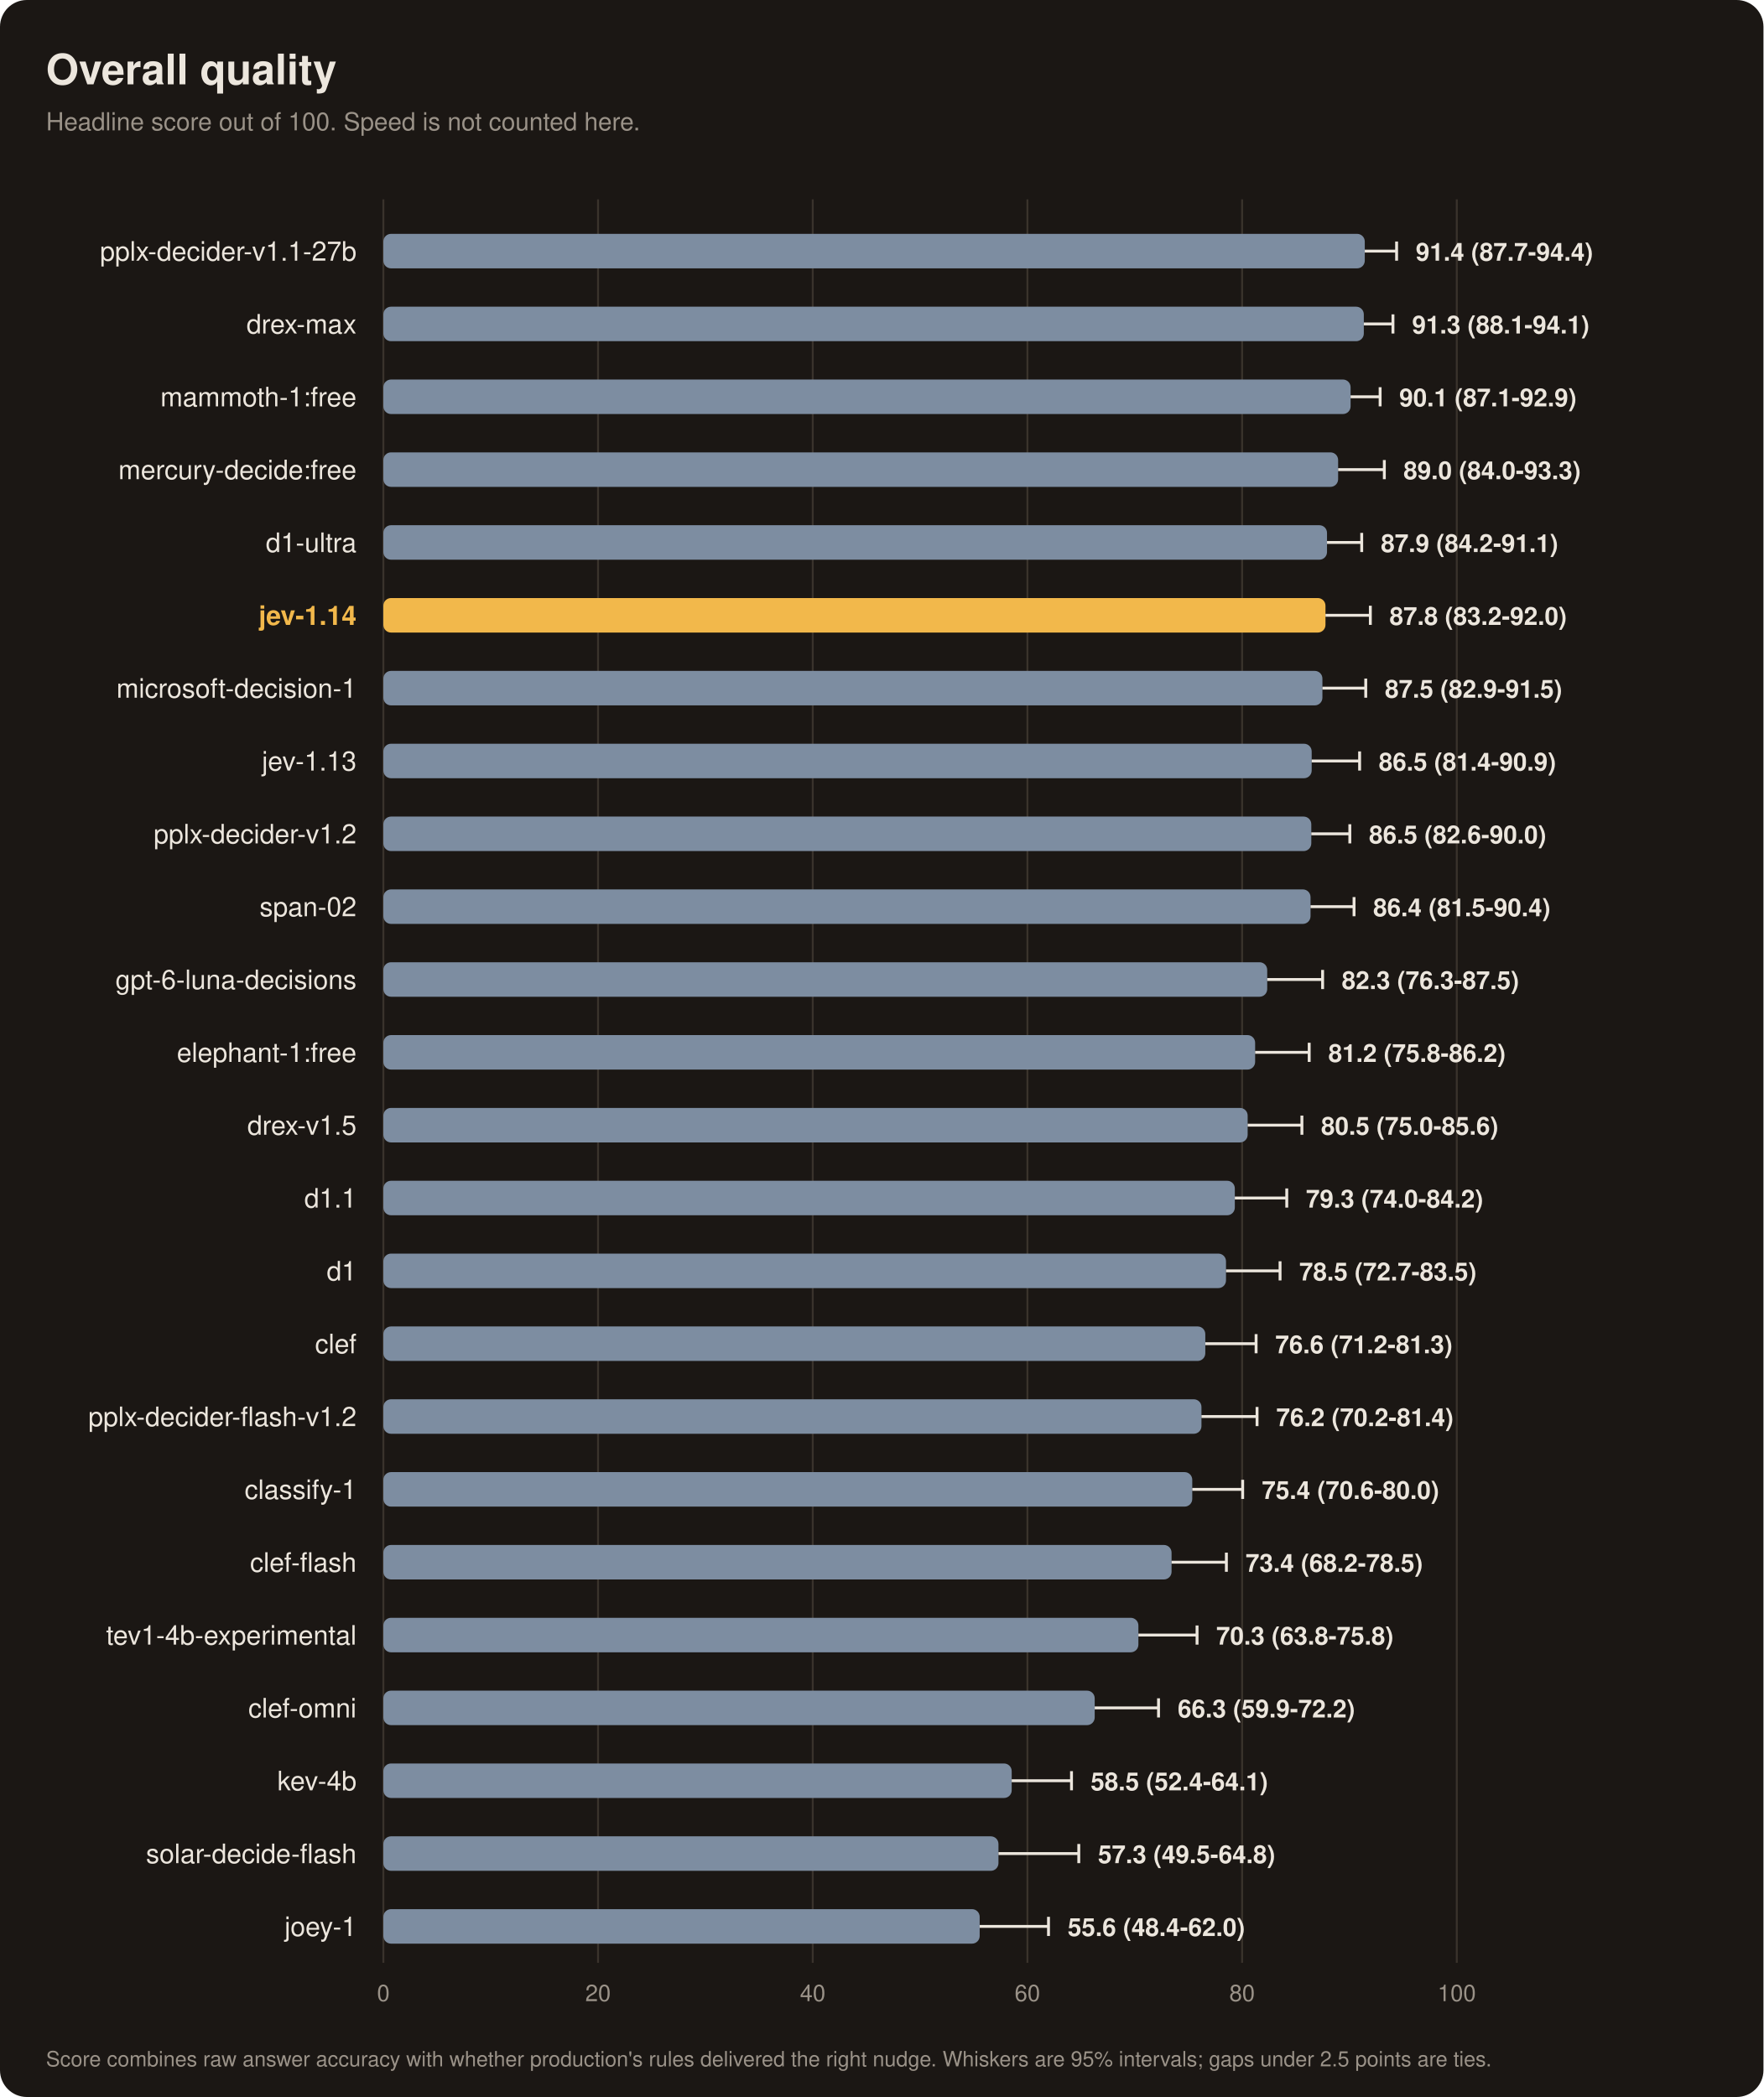
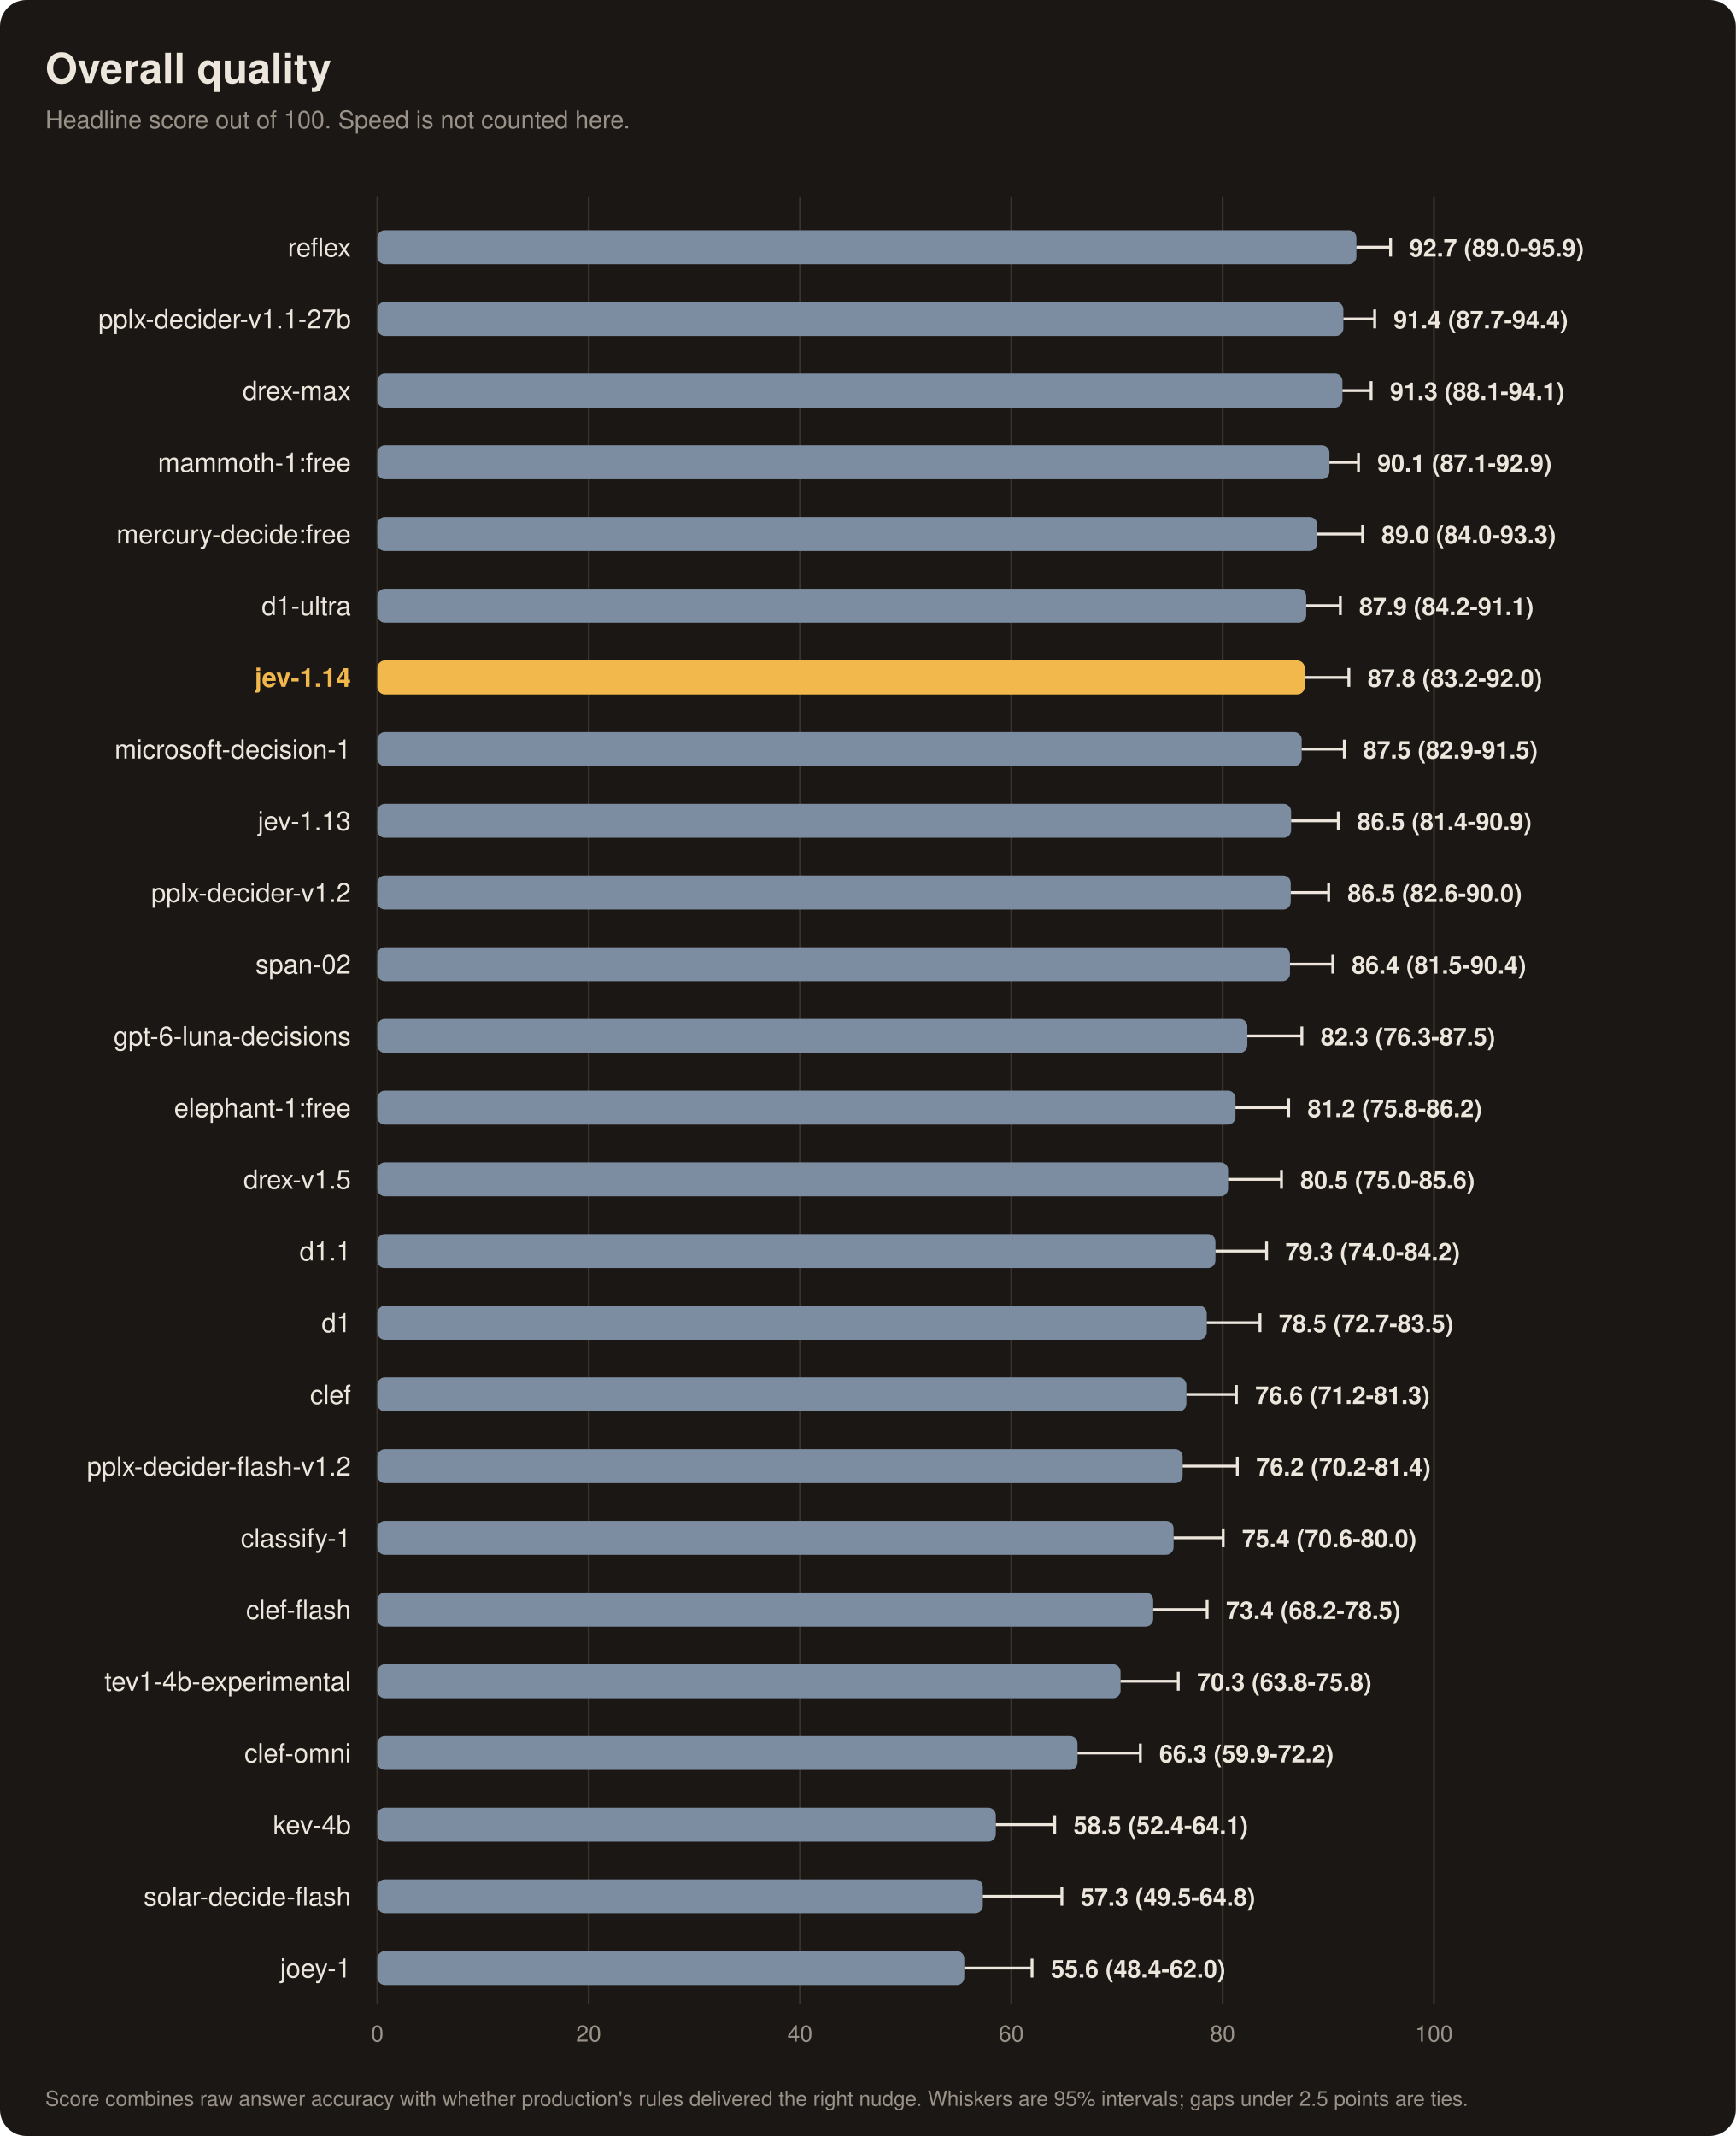
- <svg xmlns="http://www.w3.org/2000/svg" viewBox="0 0 920 1094" width="920" role="img" aria-label="Overall quality" font-family="-apple-system,BlinkMacSystemFont,'Segoe UI',Helvetica,Arial,sans-serif">
-   <rect width="920" height="1094" rx="14" fill="#1b1714" />
+ <svg xmlns="http://www.w3.org/2000/svg" viewBox="0 0 920 1132" width="920" role="img" aria-label="Overall quality" font-family="-apple-system,BlinkMacSystemFont,'Segoe UI',Helvetica,Arial,sans-serif">
+   <rect width="920" height="1132" rx="14" fill="#1b1714" />
  <text x="24.0" y="44.0" font-size="22" font-weight="700" fill="#ece6dd" text-anchor="start">Overall quality</text>
  <text x="24.0" y="68.0" font-size="13" font-weight="400" fill="#9a9288" text-anchor="start">Headline score out of 100. Speed is not counted here.</text>
-   <line x1="200.0" y1="104.0" x2="200.0" y2="1024.0" stroke="#3a332c" stroke-width="1.0" />
-   <text x="200.0" y="1044.0" font-size="12" font-weight="400" fill="#9a9288" text-anchor="middle">0</text>
-   <line x1="312.0" y1="104.0" x2="312.0" y2="1024.0" stroke="#3a332c" stroke-width="1.0" />
-   <text x="312.0" y="1044.0" font-size="12" font-weight="400" fill="#9a9288" text-anchor="middle">20</text>
-   <line x1="424.0" y1="104.0" x2="424.0" y2="1024.0" stroke="#3a332c" stroke-width="1.0" />
-   <text x="424.0" y="1044.0" font-size="12" font-weight="400" fill="#9a9288" text-anchor="middle">40</text>
-   <line x1="536.0" y1="104.0" x2="536.0" y2="1024.0" stroke="#3a332c" stroke-width="1.0" />
-   <text x="536.0" y="1044.0" font-size="12" font-weight="400" fill="#9a9288" text-anchor="middle">60</text>
-   <line x1="648.0" y1="104.0" x2="648.0" y2="1024.0" stroke="#3a332c" stroke-width="1.0" />
-   <text x="648.0" y="1044.0" font-size="12" font-weight="400" fill="#9a9288" text-anchor="middle">80</text>
-   <line x1="760.0" y1="104.0" x2="760.0" y2="1024.0" stroke="#3a332c" stroke-width="1.0" />
-   <text x="760.0" y="1044.0" font-size="12" font-weight="400" fill="#9a9288" text-anchor="middle">100</text>
-   <text x="186.0" y="136.0" font-size="14" font-weight="500" fill="#ece6dd" text-anchor="end">pplx-decider-v1.1-27b</text>
-   <rect x="200.0" y="122.0" width="512.0" height="18.0" rx="4.0" fill="#7d8da1" />
-   <line x1="712.0" y1="131.0" x2="728.6" y2="131.0" stroke="#ece6dd" stroke-width="1.5" />
-   <line x1="728.6" y1="126.0" x2="728.6" y2="136.0" stroke="#ece6dd" stroke-width="1.5" />
-   <text x="738.6" y="136.0" font-size="13" font-weight="600" fill="#ece6dd" text-anchor="start">91.4  (87.7-94.4)</text>
-   <text x="186.0" y="174.0" font-size="14" font-weight="500" fill="#ece6dd" text-anchor="end">drex-max</text>
-   <rect x="200.0" y="160.0" width="511.5" height="18.0" rx="4.0" fill="#7d8da1" />
-   <line x1="711.5" y1="169.0" x2="726.7" y2="169.0" stroke="#ece6dd" stroke-width="1.5" />
-   <line x1="726.7" y1="164.0" x2="726.7" y2="174.0" stroke="#ece6dd" stroke-width="1.5" />
-   <text x="736.7" y="174.0" font-size="13" font-weight="600" fill="#ece6dd" text-anchor="start">91.3  (88.1-94.1)</text>
-   <text x="186.0" y="212.0" font-size="14" font-weight="500" fill="#ece6dd" text-anchor="end">mammoth-1:free</text>
-   <rect x="200.0" y="198.0" width="504.6" height="18.0" rx="4.0" fill="#7d8da1" />
-   <line x1="704.6" y1="207.0" x2="720.0" y2="207.0" stroke="#ece6dd" stroke-width="1.5" />
-   <line x1="720.0" y1="202.0" x2="720.0" y2="212.0" stroke="#ece6dd" stroke-width="1.5" />
-   <text x="730.0" y="212.0" font-size="13" font-weight="600" fill="#ece6dd" text-anchor="start">90.1  (87.1-92.9)</text>
-   <text x="186.0" y="250.0" font-size="14" font-weight="500" fill="#ece6dd" text-anchor="end">mercury-decide:free</text>
-   <rect x="200.0" y="236.0" width="498.1" height="18.0" rx="4.0" fill="#7d8da1" />
-   <line x1="698.1" y1="245.0" x2="722.2" y2="245.0" stroke="#ece6dd" stroke-width="1.5" />
-   <line x1="722.2" y1="240.0" x2="722.2" y2="250.0" stroke="#ece6dd" stroke-width="1.5" />
-   <text x="732.2" y="250.0" font-size="13" font-weight="600" fill="#ece6dd" text-anchor="start">89.0  (84.0-93.3)</text>
-   <text x="186.0" y="288.0" font-size="14" font-weight="500" fill="#ece6dd" text-anchor="end">d1-ultra</text>
-   <rect x="200.0" y="274.0" width="492.3" height="18.0" rx="4.0" fill="#7d8da1" />
-   <line x1="692.3" y1="283.0" x2="710.4" y2="283.0" stroke="#ece6dd" stroke-width="1.5" />
-   <line x1="710.4" y1="278.0" x2="710.4" y2="288.0" stroke="#ece6dd" stroke-width="1.5" />
-   <text x="720.4" y="288.0" font-size="13" font-weight="600" fill="#ece6dd" text-anchor="start">87.9  (84.2-91.1)</text>
-   <text x="186.0" y="326.0" font-size="14" font-weight="700" fill="#f2b84b" text-anchor="end">jev-1.14</text>
-   <rect x="200.0" y="312.0" width="491.5" height="18.0" rx="4.0" fill="#f2b84b" />
-   <line x1="691.5" y1="321.0" x2="714.9" y2="321.0" stroke="#ece6dd" stroke-width="1.5" />
-   <line x1="714.9" y1="316.0" x2="714.9" y2="326.0" stroke="#ece6dd" stroke-width="1.5" />
-   <text x="724.9" y="326.0" font-size="13" font-weight="600" fill="#ece6dd" text-anchor="start">87.8  (83.2-92.0)</text>
-   <text x="186.0" y="364.0" font-size="14" font-weight="500" fill="#ece6dd" text-anchor="end">microsoft-decision-1</text>
-   <rect x="200.0" y="350.0" width="489.9" height="18.0" rx="4.0" fill="#7d8da1" />
-   <line x1="689.9" y1="359.0" x2="712.5" y2="359.0" stroke="#ece6dd" stroke-width="1.5" />
-   <line x1="712.5" y1="354.0" x2="712.5" y2="364.0" stroke="#ece6dd" stroke-width="1.5" />
-   <text x="722.5" y="364.0" font-size="13" font-weight="600" fill="#ece6dd" text-anchor="start">87.5  (82.9-91.5)</text>
-   <text x="186.0" y="402.0" font-size="14" font-weight="500" fill="#ece6dd" text-anchor="end">jev-1.13</text>
-   <rect x="200.0" y="388.0" width="484.3" height="18.0" rx="4.0" fill="#7d8da1" />
-   <line x1="684.3" y1="397.0" x2="709.3" y2="397.0" stroke="#ece6dd" stroke-width="1.5" />
-   <line x1="709.3" y1="392.0" x2="709.3" y2="402.0" stroke="#ece6dd" stroke-width="1.5" />
-   <text x="719.3" y="402.0" font-size="13" font-weight="600" fill="#ece6dd" text-anchor="start">86.5  (81.4-90.9)</text>
-   <text x="186.0" y="440.0" font-size="14" font-weight="500" fill="#ece6dd" text-anchor="end">pplx-decider-v1.2</text>
-   <rect x="200.0" y="426.0" width="484.1" height="18.0" rx="4.0" fill="#7d8da1" />
-   <line x1="684.1" y1="435.0" x2="704.2" y2="435.0" stroke="#ece6dd" stroke-width="1.5" />
-   <line x1="704.2" y1="430.0" x2="704.2" y2="440.0" stroke="#ece6dd" stroke-width="1.5" />
-   <text x="714.2" y="440.0" font-size="13" font-weight="600" fill="#ece6dd" text-anchor="start">86.5  (82.6-90.0)</text>
-   <text x="186.0" y="478.0" font-size="14" font-weight="500" fill="#ece6dd" text-anchor="end">span-02</text>
-   <rect x="200.0" y="464.0" width="483.7" height="18.0" rx="4.0" fill="#7d8da1" />
-   <line x1="683.7" y1="473.0" x2="706.4" y2="473.0" stroke="#ece6dd" stroke-width="1.5" />
-   <line x1="706.4" y1="468.0" x2="706.4" y2="478.0" stroke="#ece6dd" stroke-width="1.5" />
-   <text x="716.4" y="478.0" font-size="13" font-weight="600" fill="#ece6dd" text-anchor="start">86.4  (81.5-90.4)</text>
-   <text x="186.0" y="516.0" font-size="14" font-weight="500" fill="#ece6dd" text-anchor="end">gpt-6-luna-decisions</text>
-   <rect x="200.0" y="502.0" width="461.1" height="18.0" rx="4.0" fill="#7d8da1" />
-   <line x1="661.1" y1="511.0" x2="690.0" y2="511.0" stroke="#ece6dd" stroke-width="1.5" />
-   <line x1="690.0" y1="506.0" x2="690.0" y2="516.0" stroke="#ece6dd" stroke-width="1.5" />
-   <text x="700.0" y="516.0" font-size="13" font-weight="600" fill="#ece6dd" text-anchor="start">82.3  (76.3-87.5)</text>
-   <text x="186.0" y="554.0" font-size="14" font-weight="500" fill="#ece6dd" text-anchor="end">elephant-1:free</text>
-   <rect x="200.0" y="540.0" width="454.8" height="18.0" rx="4.0" fill="#7d8da1" />
-   <line x1="654.8" y1="549.0" x2="683.0" y2="549.0" stroke="#ece6dd" stroke-width="1.5" />
-   <line x1="683.0" y1="544.0" x2="683.0" y2="554.0" stroke="#ece6dd" stroke-width="1.5" />
-   <text x="693.0" y="554.0" font-size="13" font-weight="600" fill="#ece6dd" text-anchor="start">81.2  (75.8-86.2)</text>
-   <text x="186.0" y="592.0" font-size="14" font-weight="500" fill="#ece6dd" text-anchor="end">drex-v1.5</text>
-   <rect x="200.0" y="578.0" width="450.9" height="18.0" rx="4.0" fill="#7d8da1" />
-   <line x1="650.9" y1="587.0" x2="679.2" y2="587.0" stroke="#ece6dd" stroke-width="1.5" />
-   <line x1="679.2" y1="582.0" x2="679.2" y2="592.0" stroke="#ece6dd" stroke-width="1.5" />
-   <text x="689.2" y="592.0" font-size="13" font-weight="600" fill="#ece6dd" text-anchor="start">80.5  (75.0-85.6)</text>
-   <text x="186.0" y="630.0" font-size="14" font-weight="500" fill="#ece6dd" text-anchor="end">d1.1</text>
-   <rect x="200.0" y="616.0" width="444.2" height="18.0" rx="4.0" fill="#7d8da1" />
-   <line x1="644.2" y1="625.0" x2="671.3" y2="625.0" stroke="#ece6dd" stroke-width="1.5" />
-   <line x1="671.3" y1="620.0" x2="671.3" y2="630.0" stroke="#ece6dd" stroke-width="1.5" />
-   <text x="681.3" y="630.0" font-size="13" font-weight="600" fill="#ece6dd" text-anchor="start">79.3  (74.0-84.2)</text>
-   <text x="186.0" y="668.0" font-size="14" font-weight="500" fill="#ece6dd" text-anchor="end">d1</text>
-   <rect x="200.0" y="654.0" width="439.6" height="18.0" rx="4.0" fill="#7d8da1" />
-   <line x1="639.6" y1="663.0" x2="667.8" y2="663.0" stroke="#ece6dd" stroke-width="1.5" />
-   <line x1="667.8" y1="658.0" x2="667.8" y2="668.0" stroke="#ece6dd" stroke-width="1.5" />
-   <text x="677.8" y="668.0" font-size="13" font-weight="600" fill="#ece6dd" text-anchor="start">78.5  (72.7-83.5)</text>
-   <text x="186.0" y="706.0" font-size="14" font-weight="500" fill="#ece6dd" text-anchor="end">clef</text>
-   <rect x="200.0" y="692.0" width="428.8" height="18.0" rx="4.0" fill="#7d8da1" />
-   <line x1="628.8" y1="701.0" x2="655.3" y2="701.0" stroke="#ece6dd" stroke-width="1.5" />
-   <line x1="655.3" y1="696.0" x2="655.3" y2="706.0" stroke="#ece6dd" stroke-width="1.5" />
-   <text x="665.3" y="706.0" font-size="13" font-weight="600" fill="#ece6dd" text-anchor="start">76.6  (71.2-81.3)</text>
-   <text x="186.0" y="744.0" font-size="14" font-weight="500" fill="#ece6dd" text-anchor="end">pplx-decider-flash-v1.2</text>
-   <rect x="200.0" y="730.0" width="426.8" height="18.0" rx="4.0" fill="#7d8da1" />
-   <line x1="626.8" y1="739.0" x2="655.8" y2="739.0" stroke="#ece6dd" stroke-width="1.5" />
-   <line x1="655.8" y1="734.0" x2="655.8" y2="744.0" stroke="#ece6dd" stroke-width="1.5" />
-   <text x="665.8" y="744.0" font-size="13" font-weight="600" fill="#ece6dd" text-anchor="start">76.2  (70.2-81.4)</text>
-   <text x="186.0" y="782.0" font-size="14" font-weight="500" fill="#ece6dd" text-anchor="end">classify-1</text>
-   <rect x="200.0" y="768.0" width="422.0" height="18.0" rx="4.0" fill="#7d8da1" />
-   <line x1="622.0" y1="777.0" x2="648.3" y2="777.0" stroke="#ece6dd" stroke-width="1.5" />
-   <line x1="648.3" y1="772.0" x2="648.3" y2="782.0" stroke="#ece6dd" stroke-width="1.5" />
-   <text x="658.3" y="782.0" font-size="13" font-weight="600" fill="#ece6dd" text-anchor="start">75.4  (70.6-80.0)</text>
-   <text x="186.0" y="820.0" font-size="14" font-weight="500" fill="#ece6dd" text-anchor="end">clef-flash</text>
-   <rect x="200.0" y="806.0" width="411.2" height="18.0" rx="4.0" fill="#7d8da1" />
-   <line x1="611.2" y1="815.0" x2="639.8" y2="815.0" stroke="#ece6dd" stroke-width="1.5" />
-   <line x1="639.8" y1="810.0" x2="639.8" y2="820.0" stroke="#ece6dd" stroke-width="1.5" />
-   <text x="649.8" y="820.0" font-size="13" font-weight="600" fill="#ece6dd" text-anchor="start">73.4  (68.2-78.5)</text>
-   <text x="186.0" y="858.0" font-size="14" font-weight="500" fill="#ece6dd" text-anchor="end">tev1-4b-experimental</text>
-   <rect x="200.0" y="844.0" width="393.9" height="18.0" rx="4.0" fill="#7d8da1" />
-   <line x1="593.9" y1="853.0" x2="624.5" y2="853.0" stroke="#ece6dd" stroke-width="1.5" />
-   <line x1="624.5" y1="848.0" x2="624.5" y2="858.0" stroke="#ece6dd" stroke-width="1.5" />
-   <text x="634.5" y="858.0" font-size="13" font-weight="600" fill="#ece6dd" text-anchor="start">70.3  (63.8-75.8)</text>
-   <text x="186.0" y="896.0" font-size="14" font-weight="500" fill="#ece6dd" text-anchor="end">clef-omni</text>
-   <rect x="200.0" y="882.0" width="371.1" height="18.0" rx="4.0" fill="#7d8da1" />
-   <line x1="571.1" y1="891.0" x2="604.4" y2="891.0" stroke="#ece6dd" stroke-width="1.5" />
-   <line x1="604.4" y1="886.0" x2="604.4" y2="896.0" stroke="#ece6dd" stroke-width="1.5" />
-   <text x="614.4" y="896.0" font-size="13" font-weight="600" fill="#ece6dd" text-anchor="start">66.3  (59.9-72.2)</text>
-   <text x="186.0" y="934.0" font-size="14" font-weight="500" fill="#ece6dd" text-anchor="end">kev-4b</text>
-   <rect x="200.0" y="920.0" width="327.8" height="18.0" rx="4.0" fill="#7d8da1" />
-   <line x1="527.8" y1="929.0" x2="559.0" y2="929.0" stroke="#ece6dd" stroke-width="1.5" />
-   <line x1="559.0" y1="924.0" x2="559.0" y2="934.0" stroke="#ece6dd" stroke-width="1.5" />
-   <text x="569.0" y="934.0" font-size="13" font-weight="600" fill="#ece6dd" text-anchor="start">58.5  (52.4-64.1)</text>
-   <text x="186.0" y="972.0" font-size="14" font-weight="500" fill="#ece6dd" text-anchor="end">solar-decide-flash</text>
-   <rect x="200.0" y="958.0" width="320.9" height="18.0" rx="4.0" fill="#7d8da1" />
-   <line x1="520.9" y1="967.0" x2="562.8" y2="967.0" stroke="#ece6dd" stroke-width="1.5" />
-   <line x1="562.8" y1="962.0" x2="562.8" y2="972.0" stroke="#ece6dd" stroke-width="1.5" />
-   <text x="572.8" y="972.0" font-size="13" font-weight="600" fill="#ece6dd" text-anchor="start">57.3  (49.5-64.8)</text>
-   <text x="186.0" y="1010.0" font-size="14" font-weight="500" fill="#ece6dd" text-anchor="end">joey-1</text>
-   <rect x="200.0" y="996.0" width="311.1" height="18.0" rx="4.0" fill="#7d8da1" />
-   <line x1="511.1" y1="1005.0" x2="547.0" y2="1005.0" stroke="#ece6dd" stroke-width="1.5" />
-   <line x1="547.0" y1="1000.0" x2="547.0" y2="1010.0" stroke="#ece6dd" stroke-width="1.5" />
-   <text x="557.0" y="1010.0" font-size="13" font-weight="600" fill="#ece6dd" text-anchor="start">55.6  (48.4-62.0)</text>
-   <text x="24.0" y="1078.0" font-size="11" font-weight="400" fill="#9a9288" text-anchor="start">Score combines raw answer accuracy with whether production's rules delivered the right nudge. Whiskers are 95% intervals; gaps under 2.5 points are ties.</text>
+   <line x1="200.0" y1="104.0" x2="200.0" y2="1062.0" stroke="#3a332c" stroke-width="1.0" />
+   <text x="200.0" y="1082.0" font-size="12" font-weight="400" fill="#9a9288" text-anchor="middle">0</text>
+   <line x1="312.0" y1="104.0" x2="312.0" y2="1062.0" stroke="#3a332c" stroke-width="1.0" />
+   <text x="312.0" y="1082.0" font-size="12" font-weight="400" fill="#9a9288" text-anchor="middle">20</text>
+   <line x1="424.0" y1="104.0" x2="424.0" y2="1062.0" stroke="#3a332c" stroke-width="1.0" />
+   <text x="424.0" y="1082.0" font-size="12" font-weight="400" fill="#9a9288" text-anchor="middle">40</text>
+   <line x1="536.0" y1="104.0" x2="536.0" y2="1062.0" stroke="#3a332c" stroke-width="1.0" />
+   <text x="536.0" y="1082.0" font-size="12" font-weight="400" fill="#9a9288" text-anchor="middle">60</text>
+   <line x1="648.0" y1="104.0" x2="648.0" y2="1062.0" stroke="#3a332c" stroke-width="1.0" />
+   <text x="648.0" y="1082.0" font-size="12" font-weight="400" fill="#9a9288" text-anchor="middle">80</text>
+   <line x1="760.0" y1="104.0" x2="760.0" y2="1062.0" stroke="#3a332c" stroke-width="1.0" />
+   <text x="760.0" y="1082.0" font-size="12" font-weight="400" fill="#9a9288" text-anchor="middle">100</text>
+   <text x="186.0" y="136.0" font-size="14" font-weight="500" fill="#ece6dd" text-anchor="end">reflex</text>
+   <rect x="200.0" y="122.0" width="518.9" height="18.0" rx="4.0" fill="#7d8da1" />
+   <line x1="718.9" y1="131.0" x2="737.0" y2="131.0" stroke="#ece6dd" stroke-width="1.5" />
+   <line x1="737.0" y1="126.0" x2="737.0" y2="136.0" stroke="#ece6dd" stroke-width="1.5" />
+   <text x="747.0" y="136.0" font-size="13" font-weight="600" fill="#ece6dd" text-anchor="start">92.7  (89.0-95.9)</text>
+   <text x="186.0" y="174.0" font-size="14" font-weight="500" fill="#ece6dd" text-anchor="end">pplx-decider-v1.1-27b</text>
+   <rect x="200.0" y="160.0" width="512.0" height="18.0" rx="4.0" fill="#7d8da1" />
+   <line x1="712.0" y1="169.0" x2="728.6" y2="169.0" stroke="#ece6dd" stroke-width="1.5" />
+   <line x1="728.6" y1="164.0" x2="728.6" y2="174.0" stroke="#ece6dd" stroke-width="1.5" />
+   <text x="738.6" y="174.0" font-size="13" font-weight="600" fill="#ece6dd" text-anchor="start">91.4  (87.7-94.4)</text>
+   <text x="186.0" y="212.0" font-size="14" font-weight="500" fill="#ece6dd" text-anchor="end">drex-max</text>
+   <rect x="200.0" y="198.0" width="511.5" height="18.0" rx="4.0" fill="#7d8da1" />
+   <line x1="711.5" y1="207.0" x2="726.7" y2="207.0" stroke="#ece6dd" stroke-width="1.5" />
+   <line x1="726.7" y1="202.0" x2="726.7" y2="212.0" stroke="#ece6dd" stroke-width="1.5" />
+   <text x="736.7" y="212.0" font-size="13" font-weight="600" fill="#ece6dd" text-anchor="start">91.3  (88.1-94.1)</text>
+   <text x="186.0" y="250.0" font-size="14" font-weight="500" fill="#ece6dd" text-anchor="end">mammoth-1:free</text>
+   <rect x="200.0" y="236.0" width="504.6" height="18.0" rx="4.0" fill="#7d8da1" />
+   <line x1="704.6" y1="245.0" x2="720.0" y2="245.0" stroke="#ece6dd" stroke-width="1.5" />
+   <line x1="720.0" y1="240.0" x2="720.0" y2="250.0" stroke="#ece6dd" stroke-width="1.5" />
+   <text x="730.0" y="250.0" font-size="13" font-weight="600" fill="#ece6dd" text-anchor="start">90.1  (87.1-92.9)</text>
+   <text x="186.0" y="288.0" font-size="14" font-weight="500" fill="#ece6dd" text-anchor="end">mercury-decide:free</text>
+   <rect x="200.0" y="274.0" width="498.1" height="18.0" rx="4.0" fill="#7d8da1" />
+   <line x1="698.1" y1="283.0" x2="722.2" y2="283.0" stroke="#ece6dd" stroke-width="1.5" />
+   <line x1="722.2" y1="278.0" x2="722.2" y2="288.0" stroke="#ece6dd" stroke-width="1.5" />
+   <text x="732.2" y="288.0" font-size="13" font-weight="600" fill="#ece6dd" text-anchor="start">89.0  (84.0-93.3)</text>
+   <text x="186.0" y="326.0" font-size="14" font-weight="500" fill="#ece6dd" text-anchor="end">d1-ultra</text>
+   <rect x="200.0" y="312.0" width="492.3" height="18.0" rx="4.0" fill="#7d8da1" />
+   <line x1="692.3" y1="321.0" x2="710.4" y2="321.0" stroke="#ece6dd" stroke-width="1.5" />
+   <line x1="710.4" y1="316.0" x2="710.4" y2="326.0" stroke="#ece6dd" stroke-width="1.5" />
+   <text x="720.4" y="326.0" font-size="13" font-weight="600" fill="#ece6dd" text-anchor="start">87.9  (84.2-91.1)</text>
+   <text x="186.0" y="364.0" font-size="14" font-weight="700" fill="#f2b84b" text-anchor="end">jev-1.14</text>
+   <rect x="200.0" y="350.0" width="491.5" height="18.0" rx="4.0" fill="#f2b84b" />
+   <line x1="691.5" y1="359.0" x2="714.9" y2="359.0" stroke="#ece6dd" stroke-width="1.5" />
+   <line x1="714.9" y1="354.0" x2="714.9" y2="364.0" stroke="#ece6dd" stroke-width="1.5" />
+   <text x="724.9" y="364.0" font-size="13" font-weight="600" fill="#ece6dd" text-anchor="start">87.8  (83.2-92.0)</text>
+   <text x="186.0" y="402.0" font-size="14" font-weight="500" fill="#ece6dd" text-anchor="end">microsoft-decision-1</text>
+   <rect x="200.0" y="388.0" width="489.9" height="18.0" rx="4.0" fill="#7d8da1" />
+   <line x1="689.9" y1="397.0" x2="712.5" y2="397.0" stroke="#ece6dd" stroke-width="1.5" />
+   <line x1="712.5" y1="392.0" x2="712.5" y2="402.0" stroke="#ece6dd" stroke-width="1.5" />
+   <text x="722.5" y="402.0" font-size="13" font-weight="600" fill="#ece6dd" text-anchor="start">87.5  (82.9-91.5)</text>
+   <text x="186.0" y="440.0" font-size="14" font-weight="500" fill="#ece6dd" text-anchor="end">jev-1.13</text>
+   <rect x="200.0" y="426.0" width="484.3" height="18.0" rx="4.0" fill="#7d8da1" />
+   <line x1="684.3" y1="435.0" x2="709.3" y2="435.0" stroke="#ece6dd" stroke-width="1.5" />
+   <line x1="709.3" y1="430.0" x2="709.3" y2="440.0" stroke="#ece6dd" stroke-width="1.5" />
+   <text x="719.3" y="440.0" font-size="13" font-weight="600" fill="#ece6dd" text-anchor="start">86.5  (81.4-90.9)</text>
+   <text x="186.0" y="478.0" font-size="14" font-weight="500" fill="#ece6dd" text-anchor="end">pplx-decider-v1.2</text>
+   <rect x="200.0" y="464.0" width="484.1" height="18.0" rx="4.0" fill="#7d8da1" />
+   <line x1="684.1" y1="473.0" x2="704.2" y2="473.0" stroke="#ece6dd" stroke-width="1.5" />
+   <line x1="704.2" y1="468.0" x2="704.2" y2="478.0" stroke="#ece6dd" stroke-width="1.5" />
+   <text x="714.2" y="478.0" font-size="13" font-weight="600" fill="#ece6dd" text-anchor="start">86.5  (82.6-90.0)</text>
+   <text x="186.0" y="516.0" font-size="14" font-weight="500" fill="#ece6dd" text-anchor="end">span-02</text>
+   <rect x="200.0" y="502.0" width="483.7" height="18.0" rx="4.0" fill="#7d8da1" />
+   <line x1="683.7" y1="511.0" x2="706.4" y2="511.0" stroke="#ece6dd" stroke-width="1.5" />
+   <line x1="706.4" y1="506.0" x2="706.4" y2="516.0" stroke="#ece6dd" stroke-width="1.5" />
+   <text x="716.4" y="516.0" font-size="13" font-weight="600" fill="#ece6dd" text-anchor="start">86.4  (81.5-90.4)</text>
+   <text x="186.0" y="554.0" font-size="14" font-weight="500" fill="#ece6dd" text-anchor="end">gpt-6-luna-decisions</text>
+   <rect x="200.0" y="540.0" width="461.1" height="18.0" rx="4.0" fill="#7d8da1" />
+   <line x1="661.1" y1="549.0" x2="690.0" y2="549.0" stroke="#ece6dd" stroke-width="1.5" />
+   <line x1="690.0" y1="544.0" x2="690.0" y2="554.0" stroke="#ece6dd" stroke-width="1.5" />
+   <text x="700.0" y="554.0" font-size="13" font-weight="600" fill="#ece6dd" text-anchor="start">82.3  (76.3-87.5)</text>
+   <text x="186.0" y="592.0" font-size="14" font-weight="500" fill="#ece6dd" text-anchor="end">elephant-1:free</text>
+   <rect x="200.0" y="578.0" width="454.8" height="18.0" rx="4.0" fill="#7d8da1" />
+   <line x1="654.8" y1="587.0" x2="683.0" y2="587.0" stroke="#ece6dd" stroke-width="1.5" />
+   <line x1="683.0" y1="582.0" x2="683.0" y2="592.0" stroke="#ece6dd" stroke-width="1.5" />
+   <text x="693.0" y="592.0" font-size="13" font-weight="600" fill="#ece6dd" text-anchor="start">81.2  (75.8-86.2)</text>
+   <text x="186.0" y="630.0" font-size="14" font-weight="500" fill="#ece6dd" text-anchor="end">drex-v1.5</text>
+   <rect x="200.0" y="616.0" width="450.9" height="18.0" rx="4.0" fill="#7d8da1" />
+   <line x1="650.9" y1="625.0" x2="679.2" y2="625.0" stroke="#ece6dd" stroke-width="1.5" />
+   <line x1="679.2" y1="620.0" x2="679.2" y2="630.0" stroke="#ece6dd" stroke-width="1.5" />
+   <text x="689.2" y="630.0" font-size="13" font-weight="600" fill="#ece6dd" text-anchor="start">80.5  (75.0-85.6)</text>
+   <text x="186.0" y="668.0" font-size="14" font-weight="500" fill="#ece6dd" text-anchor="end">d1.1</text>
+   <rect x="200.0" y="654.0" width="444.2" height="18.0" rx="4.0" fill="#7d8da1" />
+   <line x1="644.2" y1="663.0" x2="671.3" y2="663.0" stroke="#ece6dd" stroke-width="1.5" />
+   <line x1="671.3" y1="658.0" x2="671.3" y2="668.0" stroke="#ece6dd" stroke-width="1.5" />
+   <text x="681.3" y="668.0" font-size="13" font-weight="600" fill="#ece6dd" text-anchor="start">79.3  (74.0-84.2)</text>
+   <text x="186.0" y="706.0" font-size="14" font-weight="500" fill="#ece6dd" text-anchor="end">d1</text>
+   <rect x="200.0" y="692.0" width="439.6" height="18.0" rx="4.0" fill="#7d8da1" />
+   <line x1="639.6" y1="701.0" x2="667.8" y2="701.0" stroke="#ece6dd" stroke-width="1.5" />
+   <line x1="667.8" y1="696.0" x2="667.8" y2="706.0" stroke="#ece6dd" stroke-width="1.5" />
+   <text x="677.8" y="706.0" font-size="13" font-weight="600" fill="#ece6dd" text-anchor="start">78.5  (72.7-83.5)</text>
+   <text x="186.0" y="744.0" font-size="14" font-weight="500" fill="#ece6dd" text-anchor="end">clef</text>
+   <rect x="200.0" y="730.0" width="428.8" height="18.0" rx="4.0" fill="#7d8da1" />
+   <line x1="628.8" y1="739.0" x2="655.3" y2="739.0" stroke="#ece6dd" stroke-width="1.5" />
+   <line x1="655.3" y1="734.0" x2="655.3" y2="744.0" stroke="#ece6dd" stroke-width="1.5" />
+   <text x="665.3" y="744.0" font-size="13" font-weight="600" fill="#ece6dd" text-anchor="start">76.6  (71.2-81.3)</text>
+   <text x="186.0" y="782.0" font-size="14" font-weight="500" fill="#ece6dd" text-anchor="end">pplx-decider-flash-v1.2</text>
+   <rect x="200.0" y="768.0" width="426.8" height="18.0" rx="4.0" fill="#7d8da1" />
+   <line x1="626.8" y1="777.0" x2="655.8" y2="777.0" stroke="#ece6dd" stroke-width="1.5" />
+   <line x1="655.8" y1="772.0" x2="655.8" y2="782.0" stroke="#ece6dd" stroke-width="1.5" />
+   <text x="665.8" y="782.0" font-size="13" font-weight="600" fill="#ece6dd" text-anchor="start">76.2  (70.2-81.4)</text>
+   <text x="186.0" y="820.0" font-size="14" font-weight="500" fill="#ece6dd" text-anchor="end">classify-1</text>
+   <rect x="200.0" y="806.0" width="422.0" height="18.0" rx="4.0" fill="#7d8da1" />
+   <line x1="622.0" y1="815.0" x2="648.3" y2="815.0" stroke="#ece6dd" stroke-width="1.5" />
+   <line x1="648.3" y1="810.0" x2="648.3" y2="820.0" stroke="#ece6dd" stroke-width="1.5" />
+   <text x="658.3" y="820.0" font-size="13" font-weight="600" fill="#ece6dd" text-anchor="start">75.4  (70.6-80.0)</text>
+   <text x="186.0" y="858.0" font-size="14" font-weight="500" fill="#ece6dd" text-anchor="end">clef-flash</text>
+   <rect x="200.0" y="844.0" width="411.2" height="18.0" rx="4.0" fill="#7d8da1" />
+   <line x1="611.2" y1="853.0" x2="639.8" y2="853.0" stroke="#ece6dd" stroke-width="1.5" />
+   <line x1="639.8" y1="848.0" x2="639.8" y2="858.0" stroke="#ece6dd" stroke-width="1.5" />
+   <text x="649.8" y="858.0" font-size="13" font-weight="600" fill="#ece6dd" text-anchor="start">73.4  (68.2-78.5)</text>
+   <text x="186.0" y="896.0" font-size="14" font-weight="500" fill="#ece6dd" text-anchor="end">tev1-4b-experimental</text>
+   <rect x="200.0" y="882.0" width="393.9" height="18.0" rx="4.0" fill="#7d8da1" />
+   <line x1="593.9" y1="891.0" x2="624.5" y2="891.0" stroke="#ece6dd" stroke-width="1.5" />
+   <line x1="624.5" y1="886.0" x2="624.5" y2="896.0" stroke="#ece6dd" stroke-width="1.5" />
+   <text x="634.5" y="896.0" font-size="13" font-weight="600" fill="#ece6dd" text-anchor="start">70.3  (63.8-75.8)</text>
+   <text x="186.0" y="934.0" font-size="14" font-weight="500" fill="#ece6dd" text-anchor="end">clef-omni</text>
+   <rect x="200.0" y="920.0" width="371.1" height="18.0" rx="4.0" fill="#7d8da1" />
+   <line x1="571.1" y1="929.0" x2="604.4" y2="929.0" stroke="#ece6dd" stroke-width="1.5" />
+   <line x1="604.4" y1="924.0" x2="604.4" y2="934.0" stroke="#ece6dd" stroke-width="1.5" />
+   <text x="614.4" y="934.0" font-size="13" font-weight="600" fill="#ece6dd" text-anchor="start">66.3  (59.9-72.2)</text>
+   <text x="186.0" y="972.0" font-size="14" font-weight="500" fill="#ece6dd" text-anchor="end">kev-4b</text>
+   <rect x="200.0" y="958.0" width="327.8" height="18.0" rx="4.0" fill="#7d8da1" />
+   <line x1="527.8" y1="967.0" x2="559.0" y2="967.0" stroke="#ece6dd" stroke-width="1.5" />
+   <line x1="559.0" y1="962.0" x2="559.0" y2="972.0" stroke="#ece6dd" stroke-width="1.5" />
+   <text x="569.0" y="972.0" font-size="13" font-weight="600" fill="#ece6dd" text-anchor="start">58.5  (52.4-64.1)</text>
+   <text x="186.0" y="1010.0" font-size="14" font-weight="500" fill="#ece6dd" text-anchor="end">solar-decide-flash</text>
+   <rect x="200.0" y="996.0" width="320.9" height="18.0" rx="4.0" fill="#7d8da1" />
+   <line x1="520.9" y1="1005.0" x2="562.8" y2="1005.0" stroke="#ece6dd" stroke-width="1.5" />
+   <line x1="562.8" y1="1000.0" x2="562.8" y2="1010.0" stroke="#ece6dd" stroke-width="1.5" />
+   <text x="572.8" y="1010.0" font-size="13" font-weight="600" fill="#ece6dd" text-anchor="start">57.3  (49.5-64.8)</text>
+   <text x="186.0" y="1048.0" font-size="14" font-weight="500" fill="#ece6dd" text-anchor="end">joey-1</text>
+   <rect x="200.0" y="1034.0" width="311.1" height="18.0" rx="4.0" fill="#7d8da1" />
+   <line x1="511.1" y1="1043.0" x2="547.0" y2="1043.0" stroke="#ece6dd" stroke-width="1.5" />
+   <line x1="547.0" y1="1038.0" x2="547.0" y2="1048.0" stroke="#ece6dd" stroke-width="1.5" />
+   <text x="557.0" y="1048.0" font-size="13" font-weight="600" fill="#ece6dd" text-anchor="start">55.6  (48.4-62.0)</text>
+   <text x="24.0" y="1116.0" font-size="11" font-weight="400" fill="#9a9288" text-anchor="start">Score combines raw answer accuracy with whether production's rules delivered the right nudge. Whiskers are 95% intervals; gaps under 2.5 points are ties.</text>
</svg>
